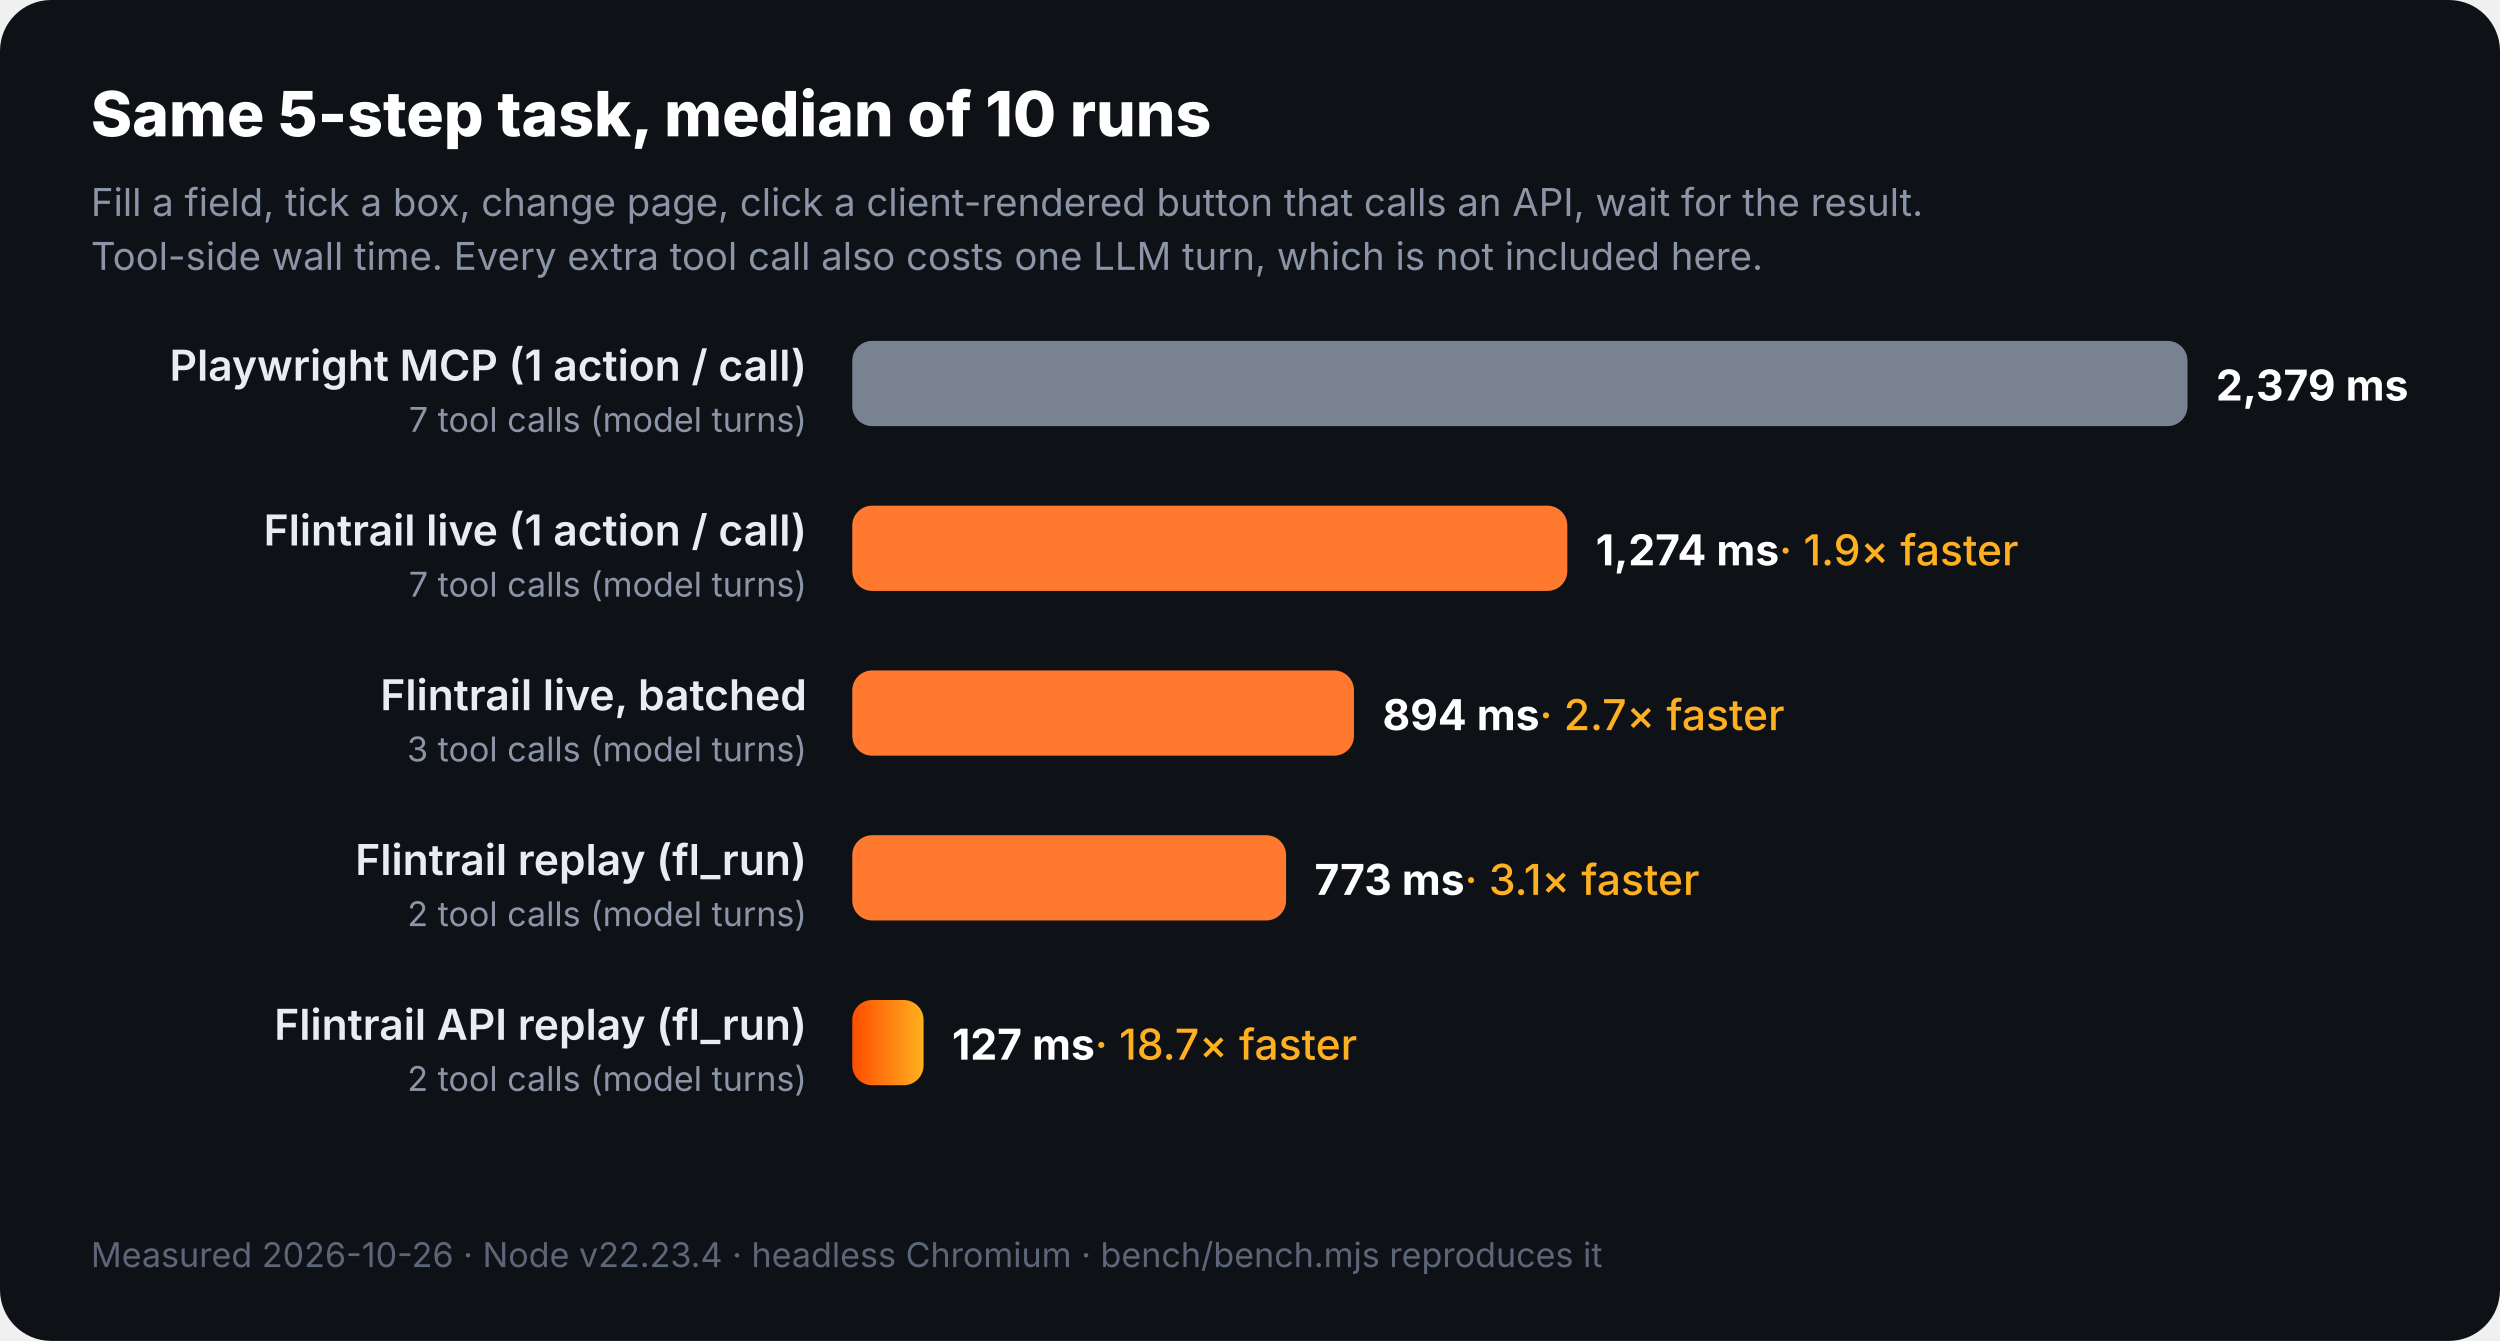
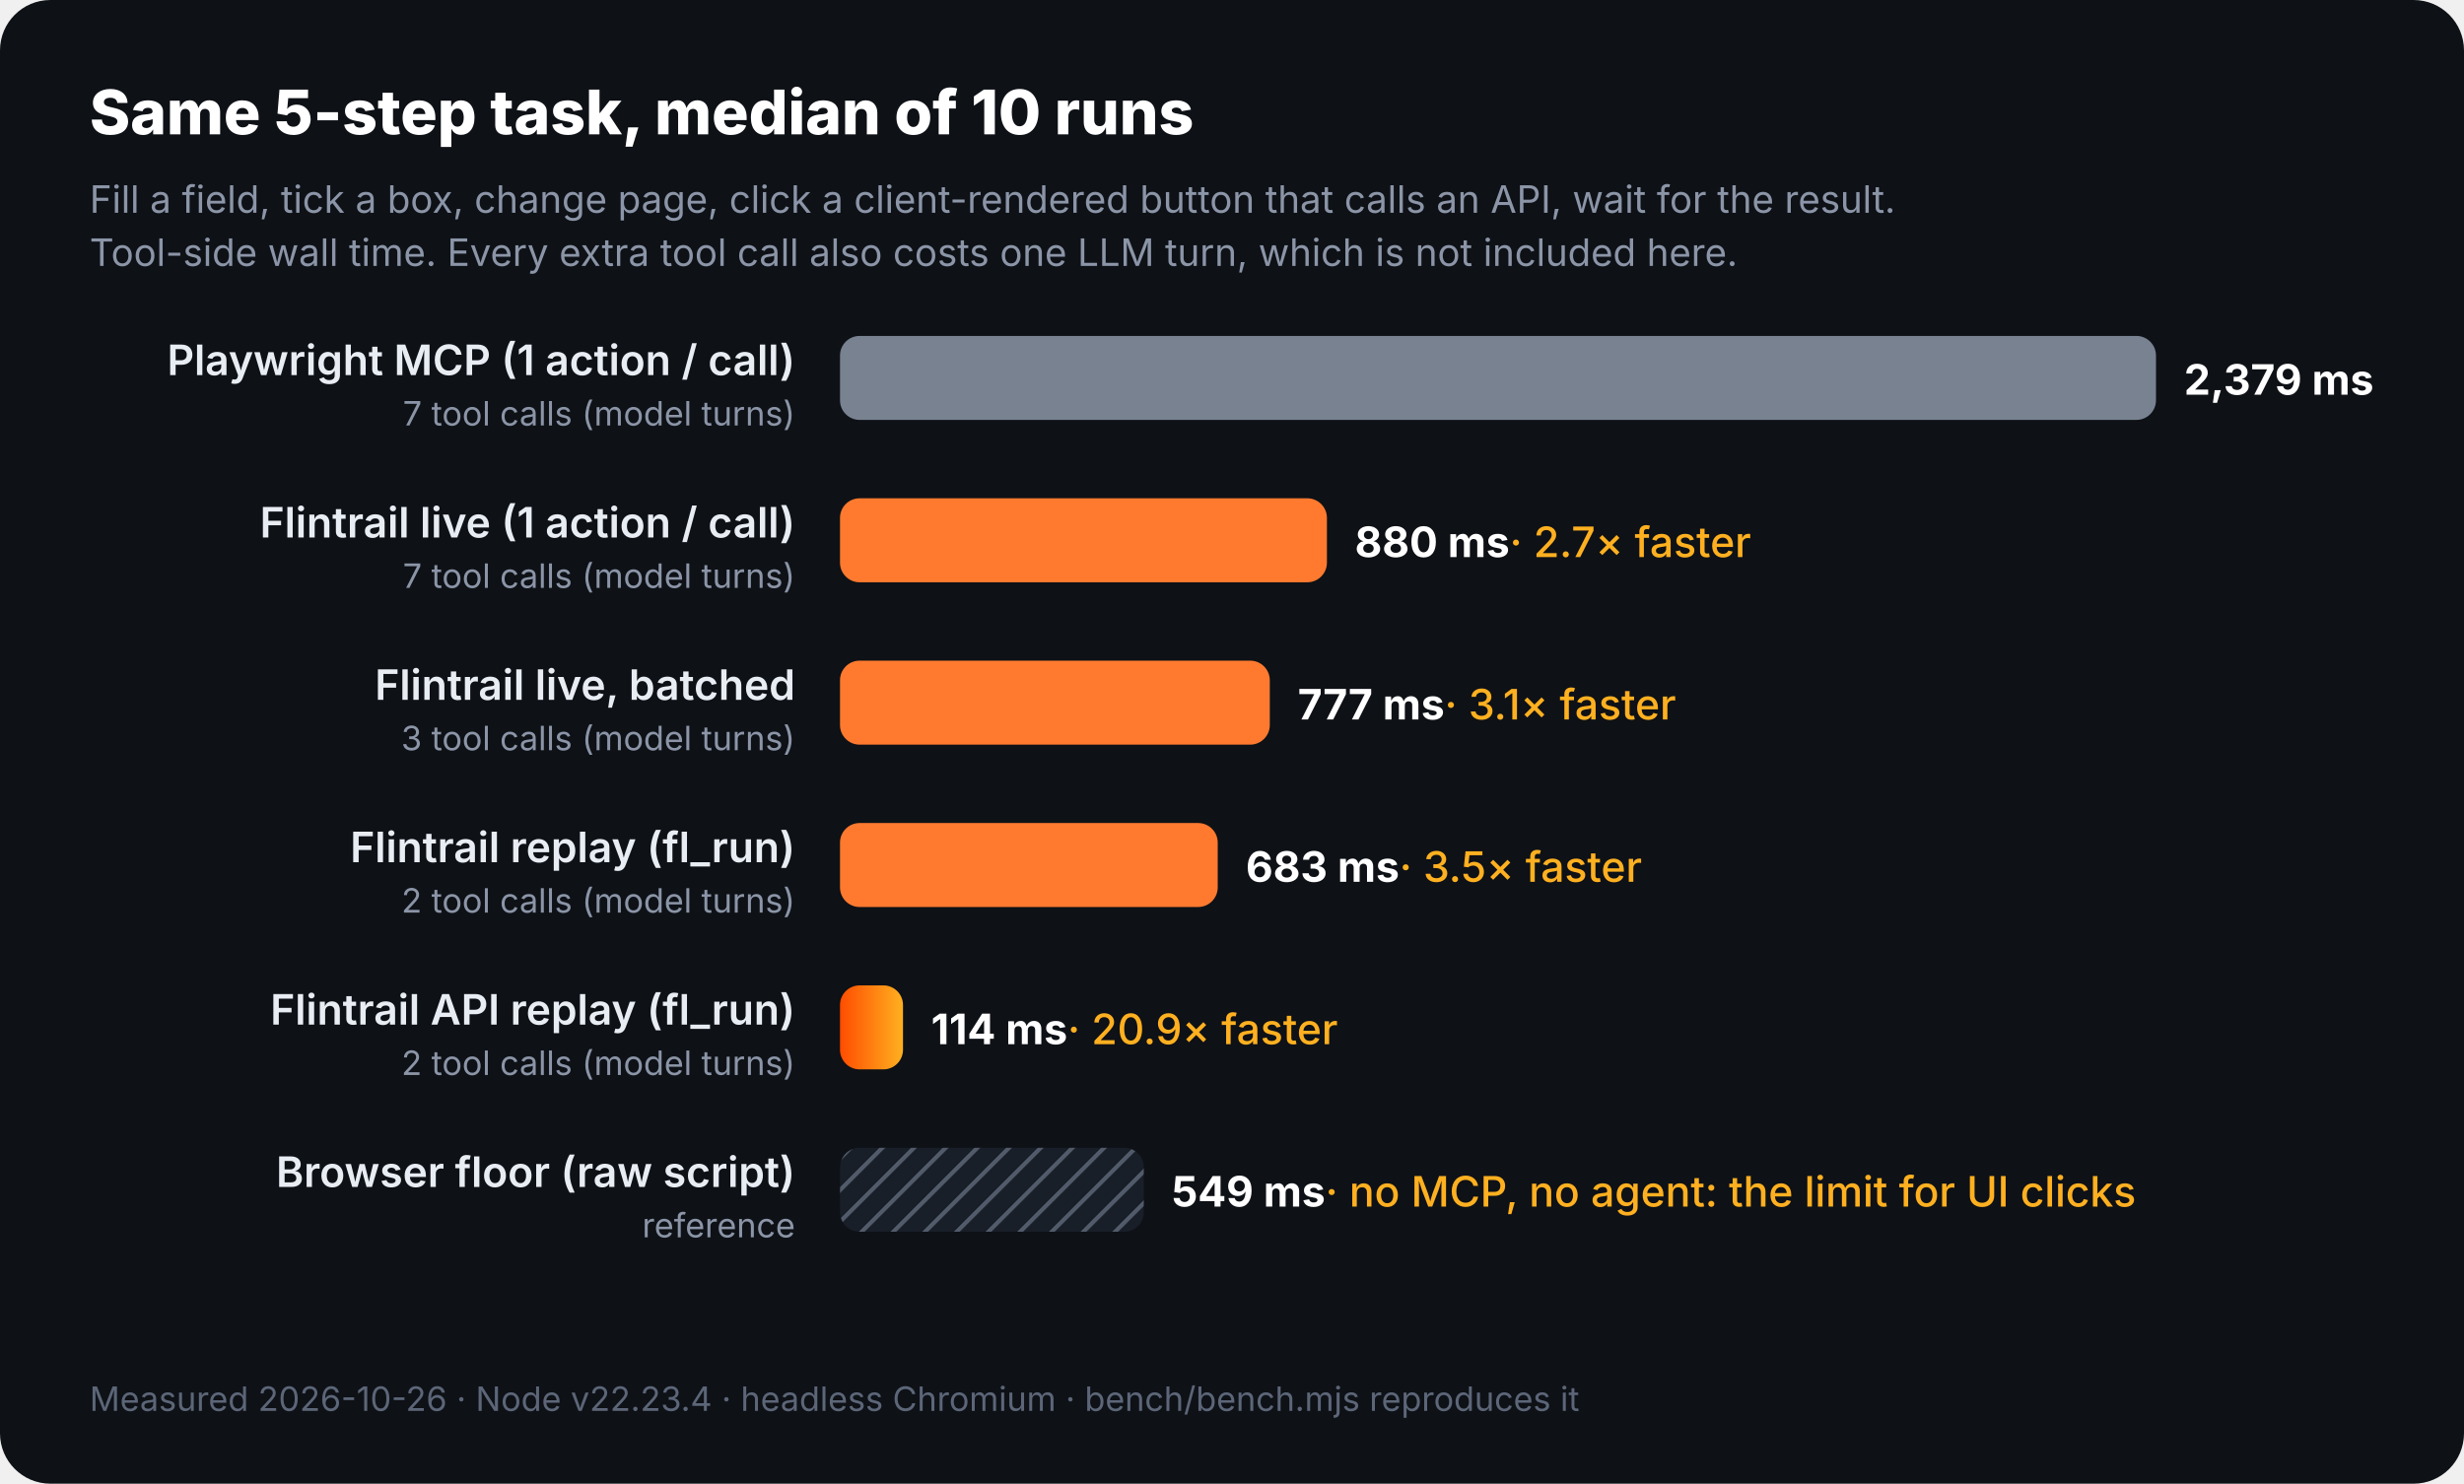
- <svg xmlns="http://www.w3.org/2000/svg" width="880" height="472" viewBox="0 0 880 472" font-family="Inter, -apple-system, Segoe UI, Helvetica, Arial, sans-serif">
+ <svg xmlns="http://www.w3.org/2000/svg" width="880" height="530" viewBox="0 0 880 530" font-family="Inter, -apple-system, Segoe UI, Helvetica, Arial, sans-serif">
  <defs>
+     <pattern id="hatch" width="8" height="8" patternUnits="userSpaceOnUse" patternTransform="rotate(45)">
+       <rect width="8" height="8" fill="#1B212B" />
+       <line x1="0" y1="0" x2="0" y2="8" stroke="#5C6678" stroke-width="3" />
+     </pattern>
    <linearGradient id="spark" x1="0" x2="1">
      <stop offset="0" stop-color="#FF4D00" />
      <stop offset="1" stop-color="#FFB020" />
    </linearGradient>
    <style>
      .lbl{font-size:15px;font-weight:600;fill:#E8ECF3}
      .sub{font-size:12px;fill:#8B95A7}
      .val{font-size:15px;font-weight:700;fill:#FFFFFF}
      .gain{font-weight:500;fill:#FFB020}
    </style>
  </defs>
-   <rect width="880" height="472" rx="18" fill="#0E1116" />
+   <rect width="880" height="530" rx="18" fill="#0E1116" />
  <text x="32" y="48" font-size="22" font-weight="800" fill="#FFFFFF">Same 5-step task, median of 10 runs</text>
  <text x="32" y="76" font-size="13.5" fill="#8B95A7">Fill a field, tick a box, change page, click a client-rendered button that calls an API, wait for the result.</text>
  <text x="32" y="95" font-size="13.5" fill="#8B95A7">Tool-side wall time. Every extra tool call also costs one LLM turn, which is not included here.</text>
  <text x="284" y="134" text-anchor="end" class="lbl">Playwright MCP (1 action / call)</text>
  <text x="284" y="152" text-anchor="end" class="sub">7 tool calls (model turns)</text>
  <rect x="300" y="120" width="470.0" height="30" rx="7" fill="#8B95A7" opacity="0.85" />
  <text x="780" y="141" class="val">2,379 ms<tspan class="gain" />
  </text>
  <text x="284" y="192" text-anchor="end" class="lbl">Flintrail live (1 action / call)</text>
  <text x="284" y="210" text-anchor="end" class="sub">7 tool calls (model turns)</text>
-   <rect x="300" y="178" width="251.7" height="30" rx="7" fill="#FF7A2F" opacity="1" />
-   <text x="561.694" y="199" class="val">1,274 ms<tspan class="gain"> · 1.9× faster</tspan>
+   <rect x="300" y="178" width="173.9" height="30" rx="7" fill="#FF7A2F" opacity="1" />
+   <text x="483.855" y="199" class="val">880 ms<tspan class="gain"> · 2.7× faster</tspan>
  </text>
  <text x="284" y="250" text-anchor="end" class="lbl">Flintrail live, batched</text>
  <text x="284" y="268" text-anchor="end" class="sub">3 tool calls (model turns)</text>
-   <rect x="300" y="236" width="176.6" height="30" rx="7" fill="#FF7A2F" opacity="1" />
-   <text x="486.62" y="257" class="val">894 ms<tspan class="gain"> · 2.7× faster</tspan>
+   <rect x="300" y="236" width="153.5" height="30" rx="7" fill="#FF7A2F" opacity="1" />
+   <text x="463.506" y="257" class="val">777 ms<tspan class="gain"> · 3.1× faster</tspan>
  </text>
  <text x="284" y="308" text-anchor="end" class="lbl">Flintrail replay (fl_run)</text>
  <text x="284" y="326" text-anchor="end" class="sub">2 tool calls (model turns)</text>
-   <rect x="300" y="294" width="152.7" height="30" rx="7" fill="#FF7A2F" opacity="1" />
-   <text x="462.715" y="315" class="val">773 ms<tspan class="gain"> · 3.1× faster</tspan>
+   <rect x="300" y="294" width="134.9" height="30" rx="7" fill="#FF7A2F" opacity="1" />
+   <text x="444.935" y="315" class="val">683 ms<tspan class="gain"> · 3.5× faster</tspan>
  </text>
  <text x="284" y="366" text-anchor="end" class="lbl">Flintrail API replay (fl_run)</text>
  <text x="284" y="384" text-anchor="end" class="sub">2 tool calls (model turns)</text>
-   <rect x="300" y="352" width="25.1" height="30" rx="7" fill="url(#spark)" opacity="1" />
-   <text x="335.09" y="373" class="val">127 ms<tspan class="gain"> · 18.7× faster</tspan>
+   <rect x="300" y="352" width="22.5" height="30" rx="7" fill="url(#spark)" opacity="1" />
+   <text x="332.522" y="373" class="val">114 ms<tspan class="gain"> · 20.9× faster</tspan>
  </text>
-   <text x="32" y="446" font-size="12" fill="#5C6678">Measured 2026-10-26 · Node v22.23.4 · headless Chromium · bench/bench.mjs reproduces it</text>
+   <text x="284" y="424" text-anchor="end" class="lbl">Browser floor (raw script)</text>
+   <text x="284" y="442" text-anchor="end" class="sub">reference</text>
+   <rect x="300" y="410" width="108.5" height="30" rx="7" fill="url(#hatch)" opacity="0.85" />
+   <text x="418.462" y="431" class="val">549 ms<tspan class="gain"> · no MCP, no agent: the limit for UI clicks</tspan>
+   </text>
+   <text x="32" y="504" font-size="12" fill="#5C6678">Measured 2026-10-26 · Node v22.23.4 · headless Chromium · bench/bench.mjs reproduces it</text>
</svg>
